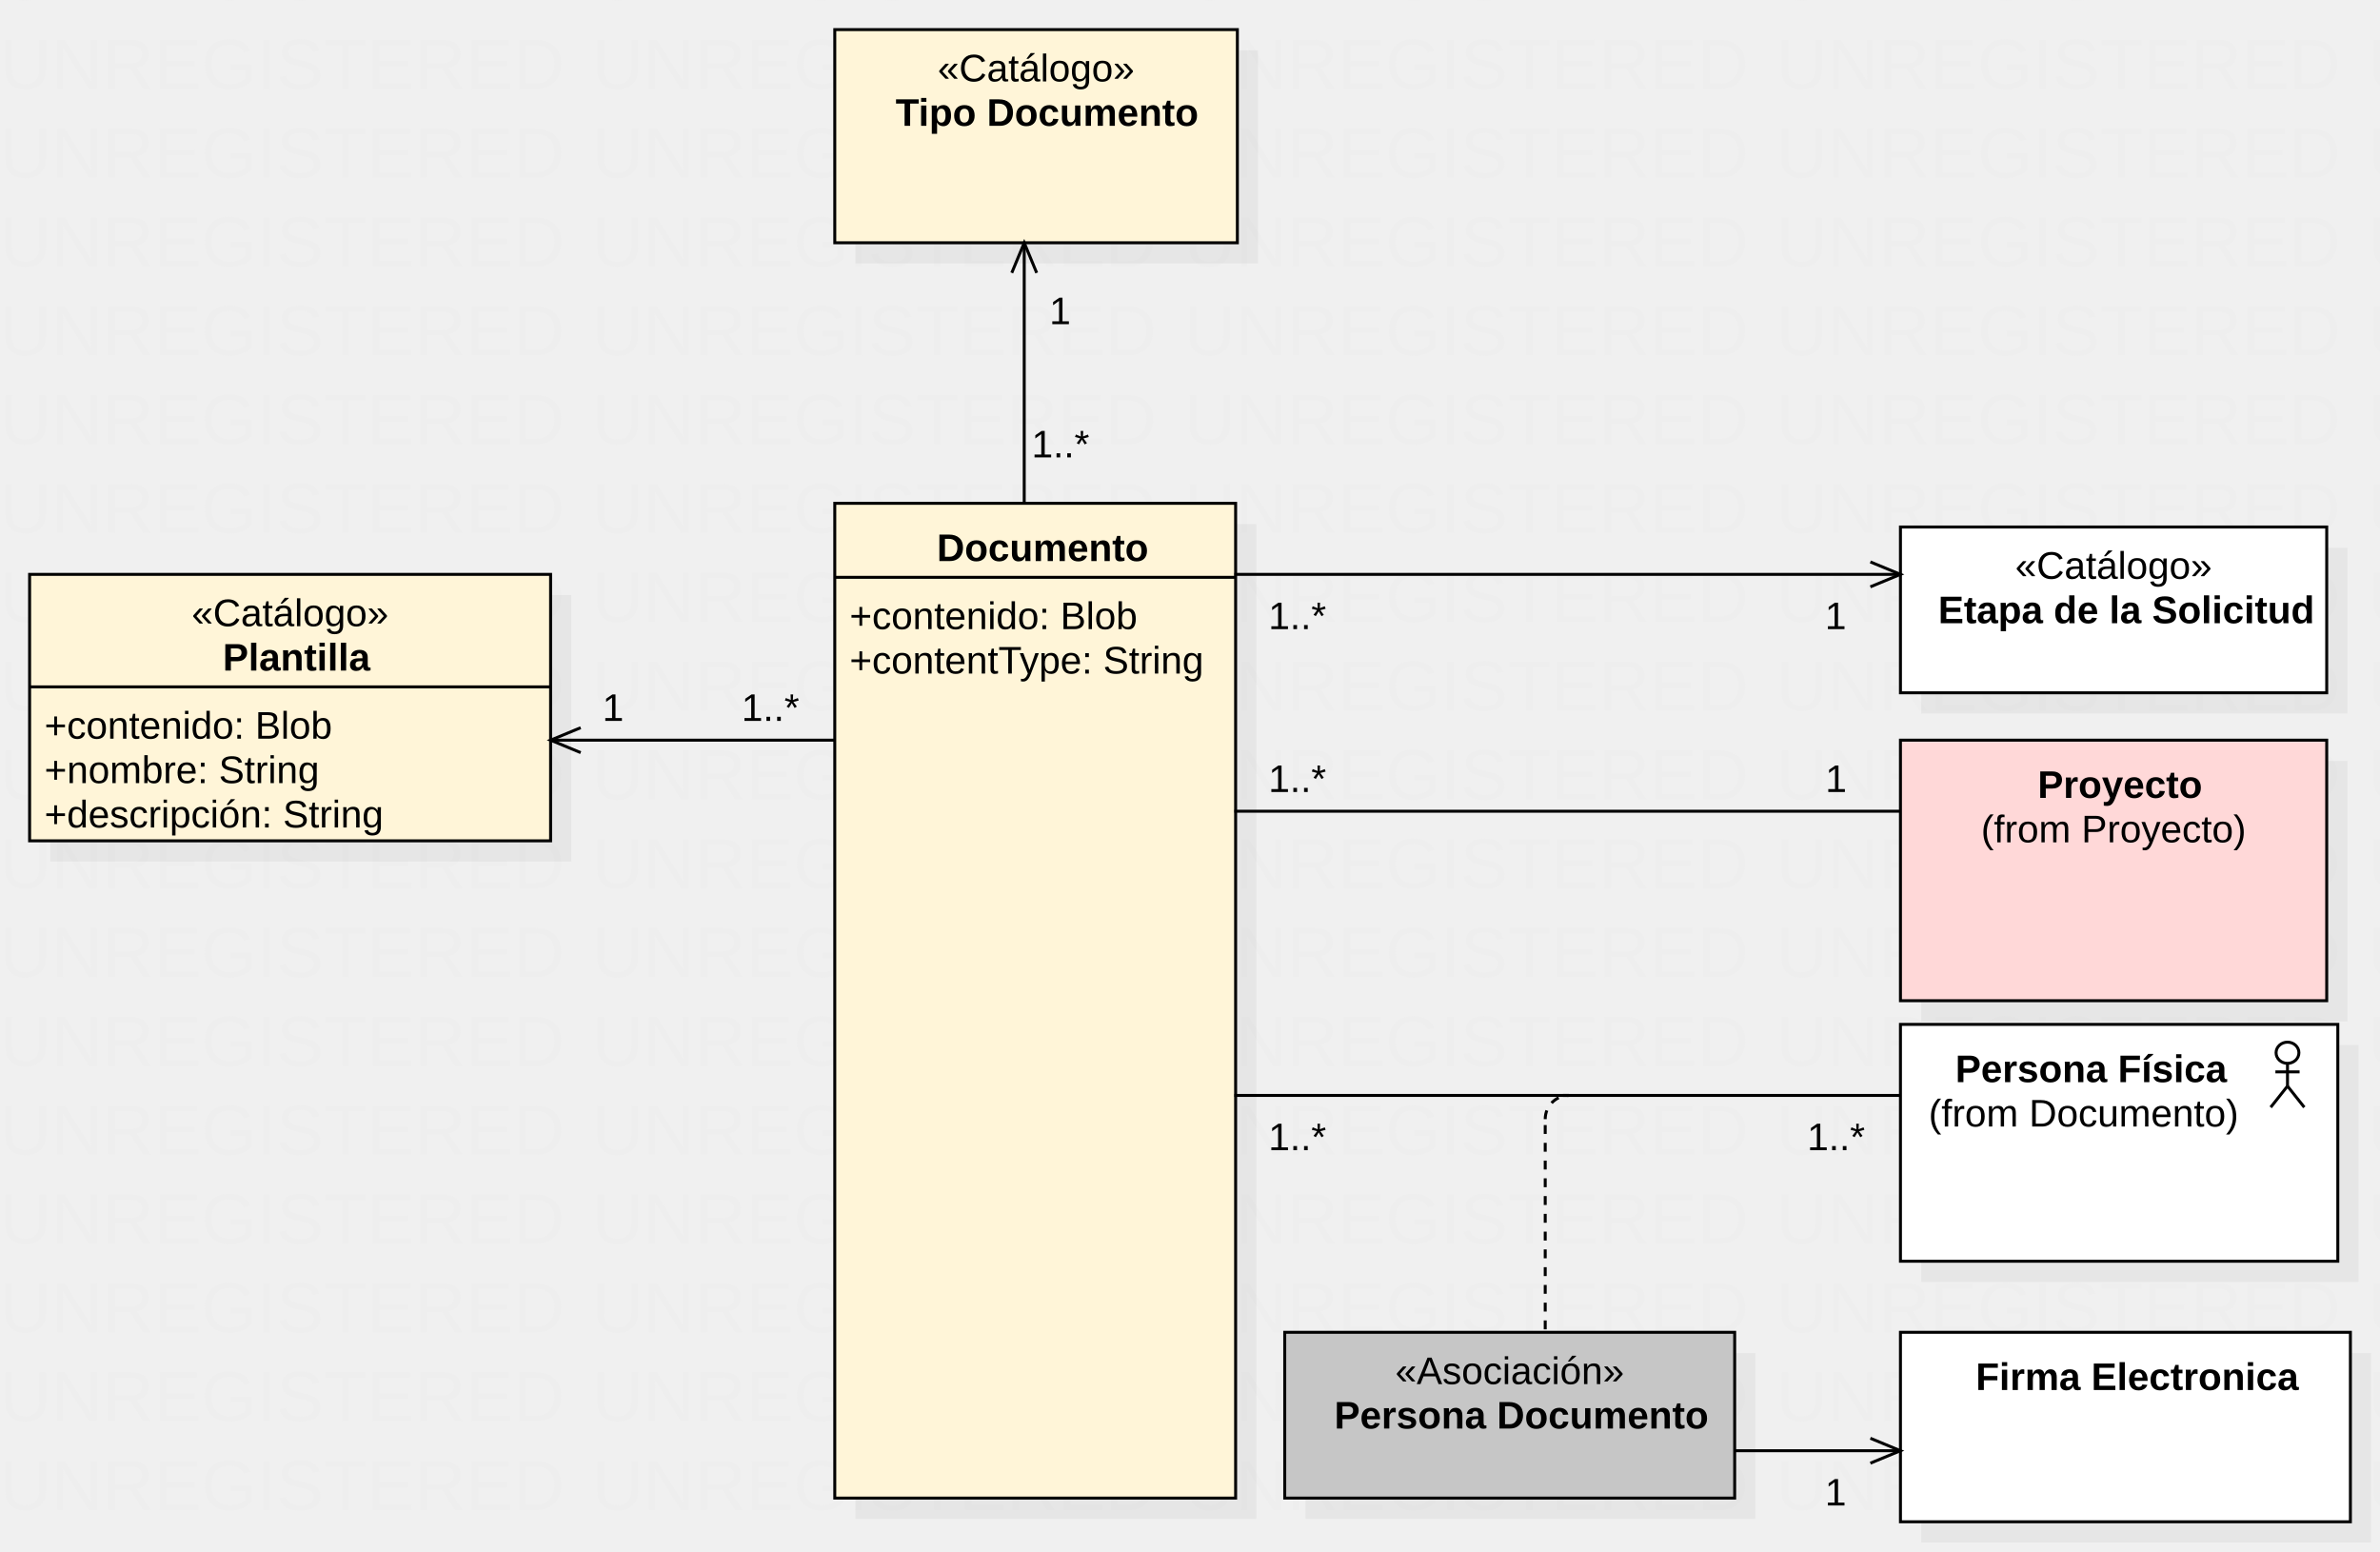
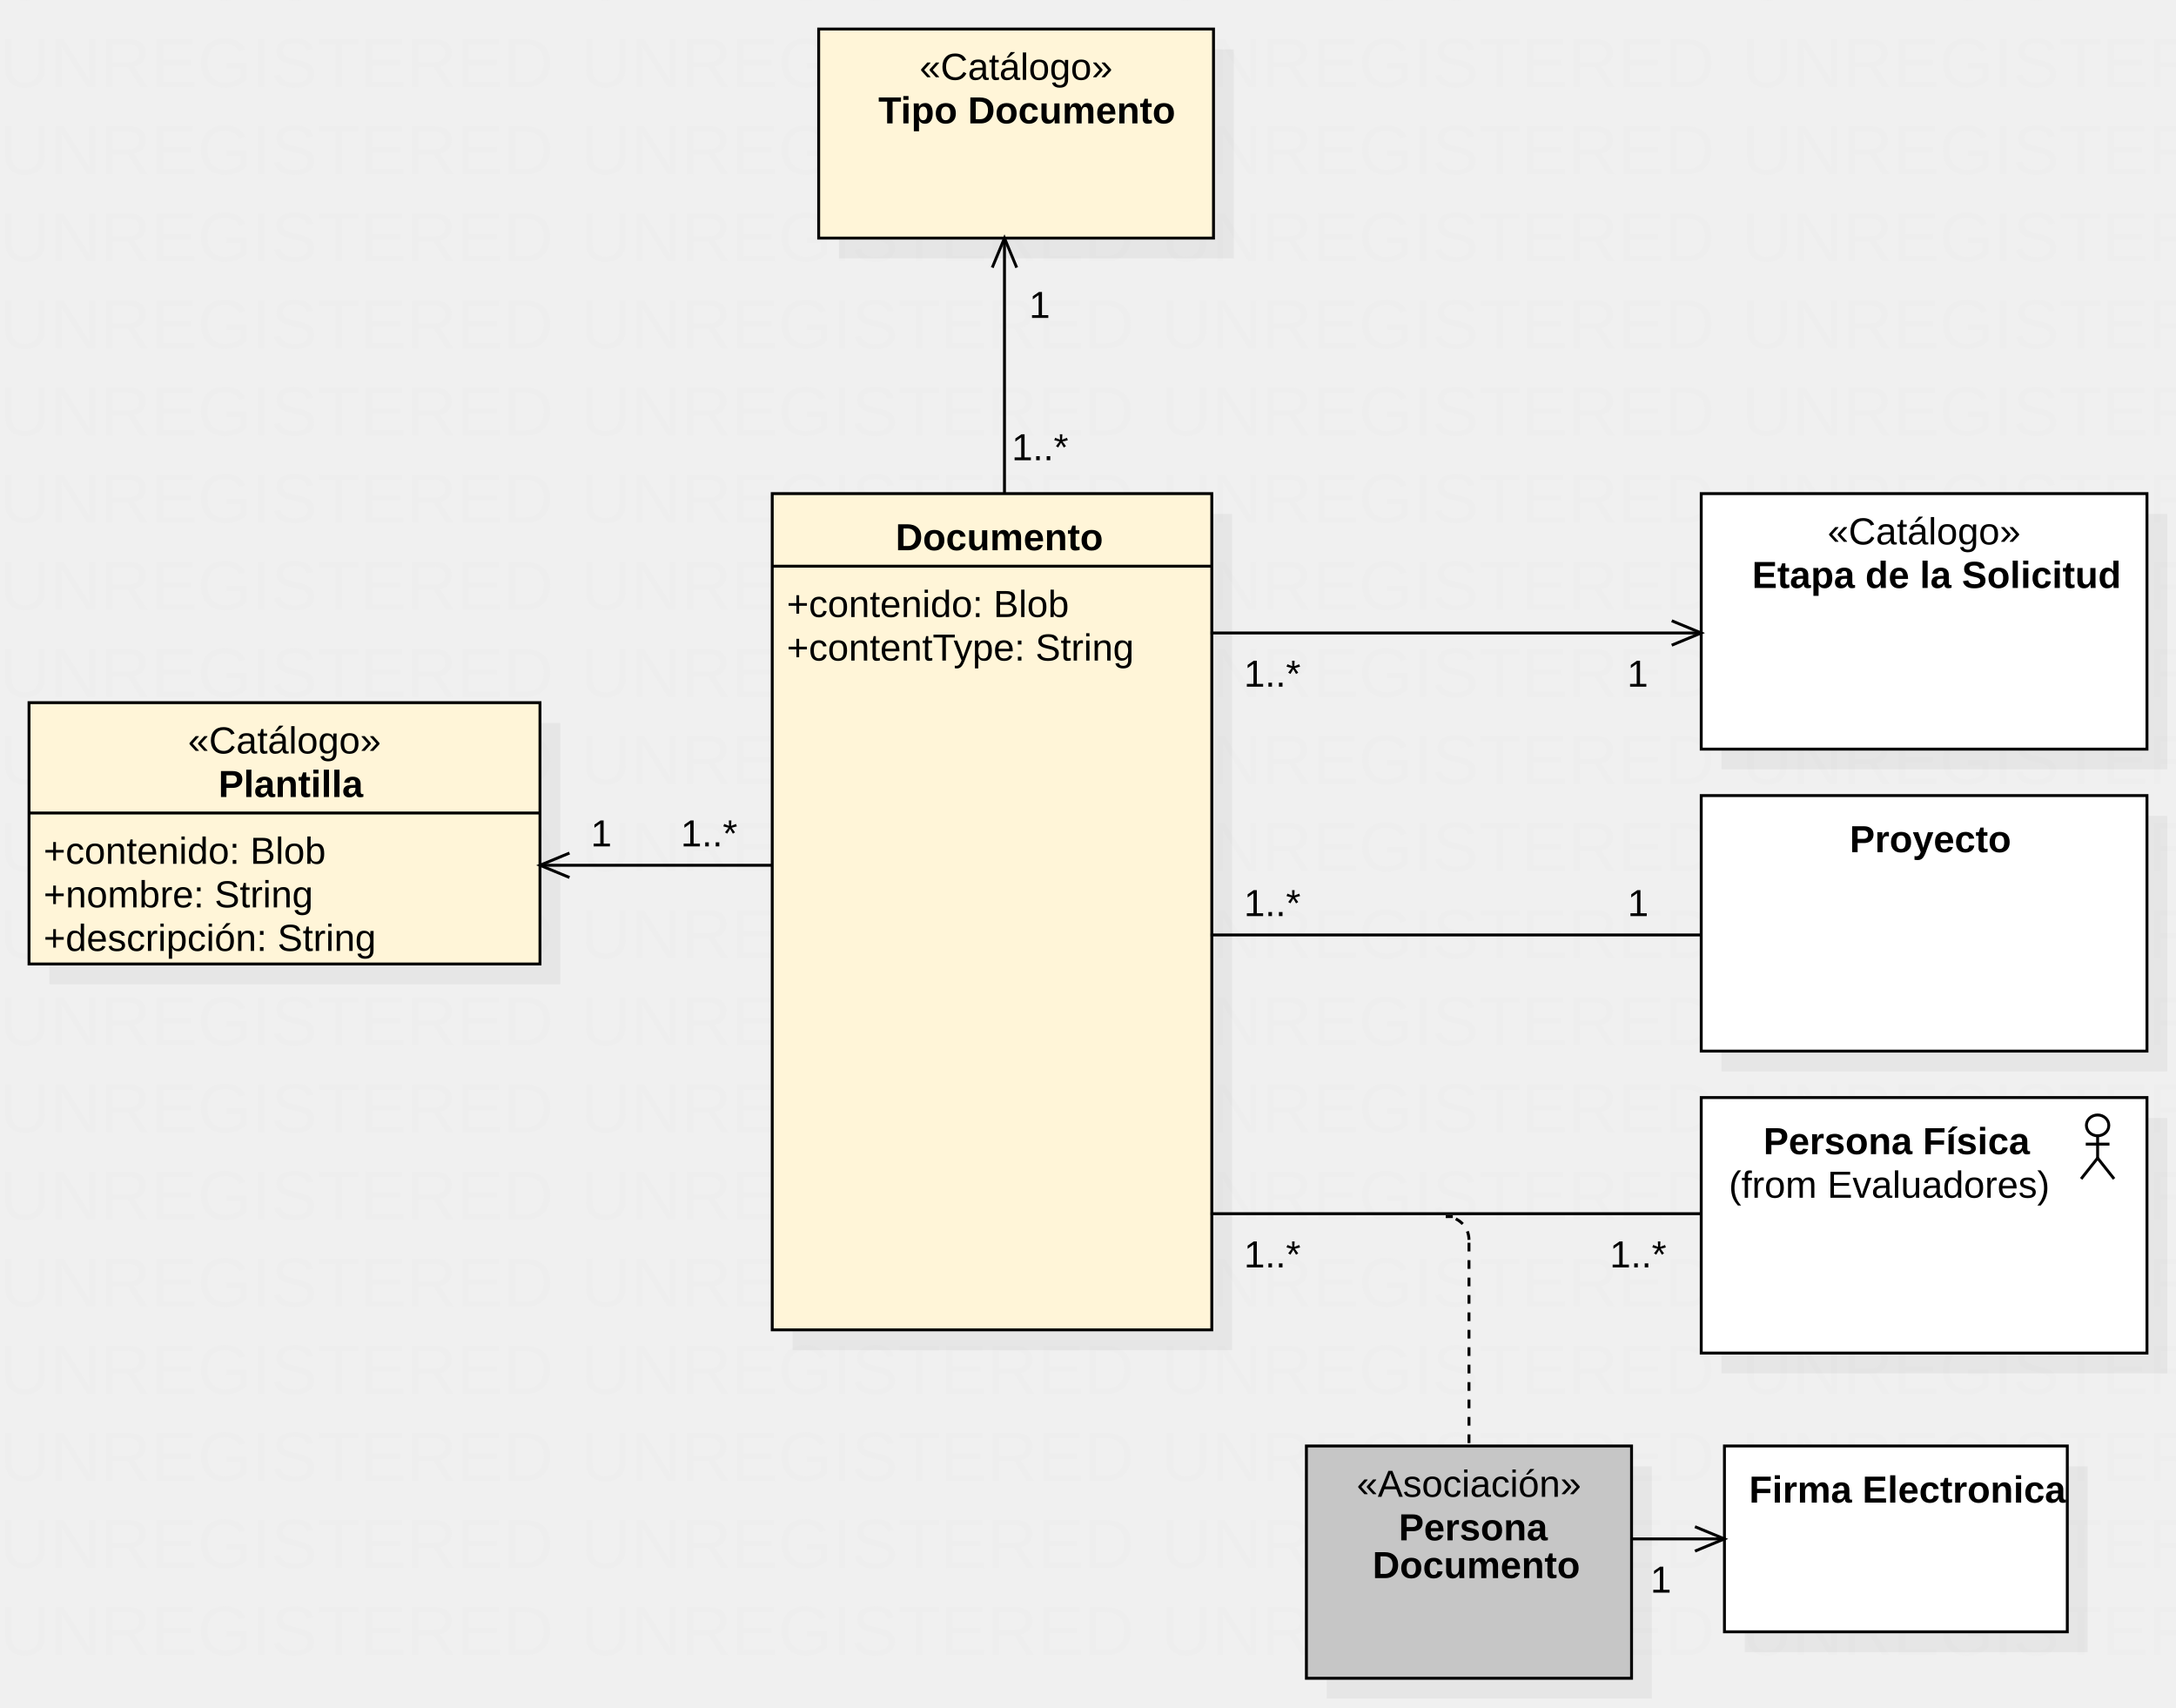
- <svg xmlns="http://www.w3.org/2000/svg" version="1.1" width="804" height="524">
+ <svg xmlns="http://www.w3.org/2000/svg" version="1.1" width="749.538" height="588">
  <defs />
  <g>
    <text fill="#eeeeee" stroke="none" font-family="Arial" font-size="24px" font-style="normal" font-weight="normal" text-decoration="none" x="0" y="0">UNREGISTERED</text>
    <text fill="#eeeeee" stroke="none" font-family="Arial" font-size="24px" font-style="normal" font-weight="normal" text-decoration="none" x="0" y="30">UNREGISTERED</text>
    <text fill="#eeeeee" stroke="none" font-family="Arial" font-size="24px" font-style="normal" font-weight="normal" text-decoration="none" x="0" y="60">UNREGISTERED</text>
    <text fill="#eeeeee" stroke="none" font-family="Arial" font-size="24px" font-style="normal" font-weight="normal" text-decoration="none" x="0" y="90">UNREGISTERED</text>
    <text fill="#eeeeee" stroke="none" font-family="Arial" font-size="24px" font-style="normal" font-weight="normal" text-decoration="none" x="0" y="120">UNREGISTERED</text>
    <text fill="#eeeeee" stroke="none" font-family="Arial" font-size="24px" font-style="normal" font-weight="normal" text-decoration="none" x="0" y="150">UNREGISTERED</text>
    <text fill="#eeeeee" stroke="none" font-family="Arial" font-size="24px" font-style="normal" font-weight="normal" text-decoration="none" x="0" y="180">UNREGISTERED</text>
    <text fill="#eeeeee" stroke="none" font-family="Arial" font-size="24px" font-style="normal" font-weight="normal" text-decoration="none" x="0" y="210">UNREGISTERED</text>
    <text fill="#eeeeee" stroke="none" font-family="Arial" font-size="24px" font-style="normal" font-weight="normal" text-decoration="none" x="0" y="240">UNREGISTERED</text>
    <text fill="#eeeeee" stroke="none" font-family="Arial" font-size="24px" font-style="normal" font-weight="normal" text-decoration="none" x="0" y="270">UNREGISTERED</text>
    <text fill="#eeeeee" stroke="none" font-family="Arial" font-size="24px" font-style="normal" font-weight="normal" text-decoration="none" x="0" y="300">UNREGISTERED</text>
    <text fill="#eeeeee" stroke="none" font-family="Arial" font-size="24px" font-style="normal" font-weight="normal" text-decoration="none" x="0" y="330">UNREGISTERED</text>
    <text fill="#eeeeee" stroke="none" font-family="Arial" font-size="24px" font-style="normal" font-weight="normal" text-decoration="none" x="0" y="360">UNREGISTERED</text>
    <text fill="#eeeeee" stroke="none" font-family="Arial" font-size="24px" font-style="normal" font-weight="normal" text-decoration="none" x="0" y="390">UNREGISTERED</text>
    <text fill="#eeeeee" stroke="none" font-family="Arial" font-size="24px" font-style="normal" font-weight="normal" text-decoration="none" x="0" y="420">UNREGISTERED</text>
    <text fill="#eeeeee" stroke="none" font-family="Arial" font-size="24px" font-style="normal" font-weight="normal" text-decoration="none" x="0" y="450">UNREGISTERED</text>
    <text fill="#eeeeee" stroke="none" font-family="Arial" font-size="24px" font-style="normal" font-weight="normal" text-decoration="none" x="0" y="480">UNREGISTERED</text>
    <text fill="#eeeeee" stroke="none" font-family="Arial" font-size="24px" font-style="normal" font-weight="normal" text-decoration="none" x="0" y="510">UNREGISTERED</text>
+     <text fill="#eeeeee" stroke="none" font-family="Arial" font-size="24px" font-style="normal" font-weight="normal" text-decoration="none" x="0" y="540">UNREGISTERED</text>
+     <text fill="#eeeeee" stroke="none" font-family="Arial" font-size="24px" font-style="normal" font-weight="normal" text-decoration="none" x="0" y="570">UNREGISTERED</text>
    <text fill="#eeeeee" stroke="none" font-family="Arial" font-size="24px" font-style="normal" font-weight="normal" text-decoration="none" x="200" y="0">UNREGISTERED</text>
    <text fill="#eeeeee" stroke="none" font-family="Arial" font-size="24px" font-style="normal" font-weight="normal" text-decoration="none" x="200" y="30">UNREGISTERED</text>
    <text fill="#eeeeee" stroke="none" font-family="Arial" font-size="24px" font-style="normal" font-weight="normal" text-decoration="none" x="200" y="60">UNREGISTERED</text>
    <text fill="#eeeeee" stroke="none" font-family="Arial" font-size="24px" font-style="normal" font-weight="normal" text-decoration="none" x="200" y="90">UNREGISTERED</text>
    <text fill="#eeeeee" stroke="none" font-family="Arial" font-size="24px" font-style="normal" font-weight="normal" text-decoration="none" x="200" y="120">UNREGISTERED</text>
    <text fill="#eeeeee" stroke="none" font-family="Arial" font-size="24px" font-style="normal" font-weight="normal" text-decoration="none" x="200" y="150">UNREGISTERED</text>
    <text fill="#eeeeee" stroke="none" font-family="Arial" font-size="24px" font-style="normal" font-weight="normal" text-decoration="none" x="200" y="180">UNREGISTERED</text>
    <text fill="#eeeeee" stroke="none" font-family="Arial" font-size="24px" font-style="normal" font-weight="normal" text-decoration="none" x="200" y="210">UNREGISTERED</text>
    <text fill="#eeeeee" stroke="none" font-family="Arial" font-size="24px" font-style="normal" font-weight="normal" text-decoration="none" x="200" y="240">UNREGISTERED</text>
    <text fill="#eeeeee" stroke="none" font-family="Arial" font-size="24px" font-style="normal" font-weight="normal" text-decoration="none" x="200" y="270">UNREGISTERED</text>
    <text fill="#eeeeee" stroke="none" font-family="Arial" font-size="24px" font-style="normal" font-weight="normal" text-decoration="none" x="200" y="300">UNREGISTERED</text>
    <text fill="#eeeeee" stroke="none" font-family="Arial" font-size="24px" font-style="normal" font-weight="normal" text-decoration="none" x="200" y="330">UNREGISTERED</text>
    <text fill="#eeeeee" stroke="none" font-family="Arial" font-size="24px" font-style="normal" font-weight="normal" text-decoration="none" x="200" y="360">UNREGISTERED</text>
    <text fill="#eeeeee" stroke="none" font-family="Arial" font-size="24px" font-style="normal" font-weight="normal" text-decoration="none" x="200" y="390">UNREGISTERED</text>
    <text fill="#eeeeee" stroke="none" font-family="Arial" font-size="24px" font-style="normal" font-weight="normal" text-decoration="none" x="200" y="420">UNREGISTERED</text>
    <text fill="#eeeeee" stroke="none" font-family="Arial" font-size="24px" font-style="normal" font-weight="normal" text-decoration="none" x="200" y="450">UNREGISTERED</text>
    <text fill="#eeeeee" stroke="none" font-family="Arial" font-size="24px" font-style="normal" font-weight="normal" text-decoration="none" x="200" y="480">UNREGISTERED</text>
    <text fill="#eeeeee" stroke="none" font-family="Arial" font-size="24px" font-style="normal" font-weight="normal" text-decoration="none" x="200" y="510">UNREGISTERED</text>
+     <text fill="#eeeeee" stroke="none" font-family="Arial" font-size="24px" font-style="normal" font-weight="normal" text-decoration="none" x="200" y="540">UNREGISTERED</text>
+     <text fill="#eeeeee" stroke="none" font-family="Arial" font-size="24px" font-style="normal" font-weight="normal" text-decoration="none" x="200" y="570">UNREGISTERED</text>
    <text fill="#eeeeee" stroke="none" font-family="Arial" font-size="24px" font-style="normal" font-weight="normal" text-decoration="none" x="400" y="0">UNREGISTERED</text>
    <text fill="#eeeeee" stroke="none" font-family="Arial" font-size="24px" font-style="normal" font-weight="normal" text-decoration="none" x="400" y="30">UNREGISTERED</text>
    <text fill="#eeeeee" stroke="none" font-family="Arial" font-size="24px" font-style="normal" font-weight="normal" text-decoration="none" x="400" y="60">UNREGISTERED</text>
    <text fill="#eeeeee" stroke="none" font-family="Arial" font-size="24px" font-style="normal" font-weight="normal" text-decoration="none" x="400" y="90">UNREGISTERED</text>
    <text fill="#eeeeee" stroke="none" font-family="Arial" font-size="24px" font-style="normal" font-weight="normal" text-decoration="none" x="400" y="120">UNREGISTERED</text>
    <text fill="#eeeeee" stroke="none" font-family="Arial" font-size="24px" font-style="normal" font-weight="normal" text-decoration="none" x="400" y="150">UNREGISTERED</text>
    <text fill="#eeeeee" stroke="none" font-family="Arial" font-size="24px" font-style="normal" font-weight="normal" text-decoration="none" x="400" y="180">UNREGISTERED</text>
    <text fill="#eeeeee" stroke="none" font-family="Arial" font-size="24px" font-style="normal" font-weight="normal" text-decoration="none" x="400" y="210">UNREGISTERED</text>
    <text fill="#eeeeee" stroke="none" font-family="Arial" font-size="24px" font-style="normal" font-weight="normal" text-decoration="none" x="400" y="240">UNREGISTERED</text>
    <text fill="#eeeeee" stroke="none" font-family="Arial" font-size="24px" font-style="normal" font-weight="normal" text-decoration="none" x="400" y="270">UNREGISTERED</text>
    <text fill="#eeeeee" stroke="none" font-family="Arial" font-size="24px" font-style="normal" font-weight="normal" text-decoration="none" x="400" y="300">UNREGISTERED</text>
    <text fill="#eeeeee" stroke="none" font-family="Arial" font-size="24px" font-style="normal" font-weight="normal" text-decoration="none" x="400" y="330">UNREGISTERED</text>
    <text fill="#eeeeee" stroke="none" font-family="Arial" font-size="24px" font-style="normal" font-weight="normal" text-decoration="none" x="400" y="360">UNREGISTERED</text>
    <text fill="#eeeeee" stroke="none" font-family="Arial" font-size="24px" font-style="normal" font-weight="normal" text-decoration="none" x="400" y="390">UNREGISTERED</text>
    <text fill="#eeeeee" stroke="none" font-family="Arial" font-size="24px" font-style="normal" font-weight="normal" text-decoration="none" x="400" y="420">UNREGISTERED</text>
    <text fill="#eeeeee" stroke="none" font-family="Arial" font-size="24px" font-style="normal" font-weight="normal" text-decoration="none" x="400" y="450">UNREGISTERED</text>
    <text fill="#eeeeee" stroke="none" font-family="Arial" font-size="24px" font-style="normal" font-weight="normal" text-decoration="none" x="400" y="480">UNREGISTERED</text>
    <text fill="#eeeeee" stroke="none" font-family="Arial" font-size="24px" font-style="normal" font-weight="normal" text-decoration="none" x="400" y="510">UNREGISTERED</text>
+     <text fill="#eeeeee" stroke="none" font-family="Arial" font-size="24px" font-style="normal" font-weight="normal" text-decoration="none" x="400" y="540">UNREGISTERED</text>
+     <text fill="#eeeeee" stroke="none" font-family="Arial" font-size="24px" font-style="normal" font-weight="normal" text-decoration="none" x="400" y="570">UNREGISTERED</text>
    <text fill="#eeeeee" stroke="none" font-family="Arial" font-size="24px" font-style="normal" font-weight="normal" text-decoration="none" x="600" y="0">UNREGISTERED</text>
    <text fill="#eeeeee" stroke="none" font-family="Arial" font-size="24px" font-style="normal" font-weight="normal" text-decoration="none" x="600" y="30">UNREGISTERED</text>
    <text fill="#eeeeee" stroke="none" font-family="Arial" font-size="24px" font-style="normal" font-weight="normal" text-decoration="none" x="600" y="60">UNREGISTERED</text>
    <text fill="#eeeeee" stroke="none" font-family="Arial" font-size="24px" font-style="normal" font-weight="normal" text-decoration="none" x="600" y="90">UNREGISTERED</text>
    <text fill="#eeeeee" stroke="none" font-family="Arial" font-size="24px" font-style="normal" font-weight="normal" text-decoration="none" x="600" y="120">UNREGISTERED</text>
    <text fill="#eeeeee" stroke="none" font-family="Arial" font-size="24px" font-style="normal" font-weight="normal" text-decoration="none" x="600" y="150">UNREGISTERED</text>
    <text fill="#eeeeee" stroke="none" font-family="Arial" font-size="24px" font-style="normal" font-weight="normal" text-decoration="none" x="600" y="180">UNREGISTERED</text>
    <text fill="#eeeeee" stroke="none" font-family="Arial" font-size="24px" font-style="normal" font-weight="normal" text-decoration="none" x="600" y="210">UNREGISTERED</text>
    <text fill="#eeeeee" stroke="none" font-family="Arial" font-size="24px" font-style="normal" font-weight="normal" text-decoration="none" x="600" y="240">UNREGISTERED</text>
    <text fill="#eeeeee" stroke="none" font-family="Arial" font-size="24px" font-style="normal" font-weight="normal" text-decoration="none" x="600" y="270">UNREGISTERED</text>
    <text fill="#eeeeee" stroke="none" font-family="Arial" font-size="24px" font-style="normal" font-weight="normal" text-decoration="none" x="600" y="300">UNREGISTERED</text>
    <text fill="#eeeeee" stroke="none" font-family="Arial" font-size="24px" font-style="normal" font-weight="normal" text-decoration="none" x="600" y="330">UNREGISTERED</text>
    <text fill="#eeeeee" stroke="none" font-family="Arial" font-size="24px" font-style="normal" font-weight="normal" text-decoration="none" x="600" y="360">UNREGISTERED</text>
    <text fill="#eeeeee" stroke="none" font-family="Arial" font-size="24px" font-style="normal" font-weight="normal" text-decoration="none" x="600" y="390">UNREGISTERED</text>
    <text fill="#eeeeee" stroke="none" font-family="Arial" font-size="24px" font-style="normal" font-weight="normal" text-decoration="none" x="600" y="420">UNREGISTERED</text>
    <text fill="#eeeeee" stroke="none" font-family="Arial" font-size="24px" font-style="normal" font-weight="normal" text-decoration="none" x="600" y="450">UNREGISTERED</text>
    <text fill="#eeeeee" stroke="none" font-family="Arial" font-size="24px" font-style="normal" font-weight="normal" text-decoration="none" x="600" y="480">UNREGISTERED</text>
    <text fill="#eeeeee" stroke="none" font-family="Arial" font-size="24px" font-style="normal" font-weight="normal" text-decoration="none" x="600" y="510">UNREGISTERED</text>
-     <text fill="#eeeeee" stroke="none" font-family="Arial" font-size="24px" font-style="normal" font-weight="normal" text-decoration="none" x="800" y="0">UNREGISTERED</text>
-     <text fill="#eeeeee" stroke="none" font-family="Arial" font-size="24px" font-style="normal" font-weight="normal" text-decoration="none" x="800" y="30">UNREGISTERED</text>
-     <text fill="#eeeeee" stroke="none" font-family="Arial" font-size="24px" font-style="normal" font-weight="normal" text-decoration="none" x="800" y="60">UNREGISTERED</text>
-     <text fill="#eeeeee" stroke="none" font-family="Arial" font-size="24px" font-style="normal" font-weight="normal" text-decoration="none" x="800" y="90">UNREGISTERED</text>
-     <text fill="#eeeeee" stroke="none" font-family="Arial" font-size="24px" font-style="normal" font-weight="normal" text-decoration="none" x="800" y="120">UNREGISTERED</text>
-     <text fill="#eeeeee" stroke="none" font-family="Arial" font-size="24px" font-style="normal" font-weight="normal" text-decoration="none" x="800" y="150">UNREGISTERED</text>
-     <text fill="#eeeeee" stroke="none" font-family="Arial" font-size="24px" font-style="normal" font-weight="normal" text-decoration="none" x="800" y="180">UNREGISTERED</text>
-     <text fill="#eeeeee" stroke="none" font-family="Arial" font-size="24px" font-style="normal" font-weight="normal" text-decoration="none" x="800" y="210">UNREGISTERED</text>
-     <text fill="#eeeeee" stroke="none" font-family="Arial" font-size="24px" font-style="normal" font-weight="normal" text-decoration="none" x="800" y="240">UNREGISTERED</text>
-     <text fill="#eeeeee" stroke="none" font-family="Arial" font-size="24px" font-style="normal" font-weight="normal" text-decoration="none" x="800" y="270">UNREGISTERED</text>
-     <text fill="#eeeeee" stroke="none" font-family="Arial" font-size="24px" font-style="normal" font-weight="normal" text-decoration="none" x="800" y="300">UNREGISTERED</text>
-     <text fill="#eeeeee" stroke="none" font-family="Arial" font-size="24px" font-style="normal" font-weight="normal" text-decoration="none" x="800" y="330">UNREGISTERED</text>
-     <text fill="#eeeeee" stroke="none" font-family="Arial" font-size="24px" font-style="normal" font-weight="normal" text-decoration="none" x="800" y="360">UNREGISTERED</text>
-     <text fill="#eeeeee" stroke="none" font-family="Arial" font-size="24px" font-style="normal" font-weight="normal" text-decoration="none" x="800" y="390">UNREGISTERED</text>
-     <text fill="#eeeeee" stroke="none" font-family="Arial" font-size="24px" font-style="normal" font-weight="normal" text-decoration="none" x="800" y="420">UNREGISTERED</text>
-     <text fill="#eeeeee" stroke="none" font-family="Arial" font-size="24px" font-style="normal" font-weight="normal" text-decoration="none" x="800" y="450">UNREGISTERED</text>
-     <text fill="#eeeeee" stroke="none" font-family="Arial" font-size="24px" font-style="normal" font-weight="normal" text-decoration="none" x="800" y="480">UNREGISTERED</text>
-     <text fill="#eeeeee" stroke="none" font-family="Arial" font-size="24px" font-style="normal" font-weight="normal" text-decoration="none" x="800" y="510">UNREGISTERED</text>
-     <g transform="translate(-22,-30) scale(1,1)">
-       <rect fill="#C0C0C0" stroke="none" x="39" y="231" width="176" height="90" opacity="0.2" />
-     </g>
-     <g transform="translate(-22,-30) scale(1,1)">
-       <rect fill="#fff5d8" stroke="none" x="32" y="224" width="176" height="90" />
-     </g>
-     <g transform="translate(-22,-30) scale(1,1)">
-       <path fill="none" stroke="#000000" d="M 32 224 L 208 224 L 208 314 L 32 314 L 32 224 Z Z" stroke-miterlimit="10" />
-     </g>
-     <g transform="translate(-22,-30) scale(1,1)">
-       <path fill="none" stroke="#000000" d="M 32 262 L 208 262" stroke-miterlimit="10" />
-     </g>
-     <g transform="translate(-22,-30) scale(1,1)">
-       <g>
-         <path fill="none" stroke="none" />
-         <text fill="#000000" stroke="none" font-family="Arial" font-size="13px" font-style="normal" font-weight="normal" text-decoration="none" x="86.751" y="241.5">«Catálogo»</text>
-       </g>
-     </g>
-     <g transform="translate(-22,-30) scale(1,1)">
-       <g>
-         <path fill="none" stroke="none" />
-         <text fill="#000000" stroke="none" font-family="Arial" font-size="13px" font-style="normal" font-weight="bold" text-decoration="none" x="97.237" y="256.5">Plantilla</text>
-       </g>
-     </g>
-     <g transform="translate(-22,-30) scale(1,1)">
-       <g>
-         <path fill="none" stroke="none" />
-         <text fill="#000000" stroke="none" font-family="Arial" font-size="13px" font-style="normal" font-weight="normal" text-decoration="none" x="37" y="279.5">+contenido: Blob</text>
-       </g>
-     </g>
-     <g transform="translate(-22,-30) scale(1,1)">
-       <g>
-         <path fill="none" stroke="none" />
-         <text fill="#000000" stroke="none" font-family="Arial" font-size="13px" font-style="normal" font-weight="normal" text-decoration="none" x="37" y="294.5">+nombre: String</text>
-       </g>
-     </g>
-     <g transform="translate(-22,-30) scale(1,1)">
-       <g>
-         <path fill="none" stroke="none" />
-         <text fill="#000000" stroke="none" font-family="Arial" font-size="13px" font-style="normal" font-weight="normal" text-decoration="none" x="37" y="309.5">+descripción: String</text>
+     <text fill="#eeeeee" stroke="none" font-family="Arial" font-size="24px" font-style="normal" font-weight="normal" text-decoration="none" x="600" y="540">UNREGISTERED</text>
+     <text fill="#eeeeee" stroke="none" font-family="Arial" font-size="24px" font-style="normal" font-weight="normal" text-decoration="none" x="600" y="570">UNREGISTERED</text>
+     <g transform="translate(-22,-30) scale(1,1)">
+       <rect fill="#C0C0C0" stroke="none" x="39" y="279" width="176" height="90" opacity="0.2" />
+     </g>
+     <g transform="translate(-22,-30) scale(1,1)">
+       <rect fill="#fff5d8" stroke="none" x="32" y="272" width="176" height="90" />
+     </g>
+     <g transform="translate(-22,-30) scale(1,1)">
+       <path fill="none" stroke="#000000" d="M 32 272 L 208 272 L 208 362 L 32 362 L 32 272 Z Z" stroke-miterlimit="10" />
+     </g>
+     <g transform="translate(-22,-30) scale(1,1)">
+       <path fill="none" stroke="#000000" d="M 32 310 L 208 310" stroke-miterlimit="10" />
+     </g>
+     <g transform="translate(-22,-30) scale(1,1)">
+       <g>
+         <path fill="none" stroke="none" />
+         <text fill="#000000" stroke="none" font-family="Arial" font-size="13px" font-style="normal" font-weight="normal" text-decoration="none" x="86.751" y="289.5">«Catálogo»</text>
+       </g>
+     </g>
+     <g transform="translate(-22,-30) scale(1,1)">
+       <g>
+         <path fill="none" stroke="none" />
+         <text fill="#000000" stroke="none" font-family="Arial" font-size="13px" font-style="normal" font-weight="bold" text-decoration="none" x="97.237" y="304.5">Plantilla</text>
+       </g>
+     </g>
+     <g transform="translate(-22,-30) scale(1,1)">
+       <g>
+         <path fill="none" stroke="none" />
+         <text fill="#000000" stroke="none" font-family="Arial" font-size="13px" font-style="normal" font-weight="normal" text-decoration="none" x="37" y="327.5">+contenido: Blob</text>
+       </g>
+     </g>
+     <g transform="translate(-22,-30) scale(1,1)">
+       <g>
+         <path fill="none" stroke="none" />
+         <text fill="#000000" stroke="none" font-family="Arial" font-size="13px" font-style="normal" font-weight="normal" text-decoration="none" x="37" y="342.5">+nombre: String</text>
+       </g>
+     </g>
+     <g transform="translate(-22,-30) scale(1,1)">
+       <g>
+         <path fill="none" stroke="none" />
+         <text fill="#000000" stroke="none" font-family="Arial" font-size="13px" font-style="normal" font-weight="normal" text-decoration="none" x="37" y="357.5">+descripción: String</text>
      </g>
    </g>
    <g transform="translate(-22,-30) scale(1,1)">
      <rect fill="#C0C0C0" stroke="none" x="311" y="47" width="136" height="72" opacity="0.2" />
    </g>
    <g transform="translate(-22,-30) scale(1,1)">
      <rect fill="#fff5d8" stroke="none" x="304" y="40" width="136" height="72" />
    </g>
    <g transform="translate(-22,-30) scale(1,1)">
      <path fill="none" stroke="#000000" d="M 304 40 L 440 40 L 440 112 L 304 112 L 304 40 Z Z" stroke-miterlimit="10" />
    </g>
    <g transform="translate(-22,-30) scale(1,1)">
      <g>
        <path fill="none" stroke="none" />
        <text fill="#000000" stroke="none" font-family="Arial" font-size="13px" font-style="normal" font-weight="normal" text-decoration="none" x="338.751" y="57.5">«Catálogo»</text>
      </g>
    </g>
    <g transform="translate(-22,-30) scale(1,1)">
      <g>
        <path fill="none" stroke="none" />
        <text fill="#000000" stroke="none" font-family="Arial" font-size="13px" font-style="normal" font-weight="bold" text-decoration="none" x="324.551" y="72.5">Tipo Documento</text>
      </g>
    </g>
    <g transform="translate(-22,-30) scale(1,1)">
-       <rect fill="#C0C0C0" stroke="none" x="671" y="383" width="147.749" height="80" opacity="0.2" />
-     </g>
-     <g transform="translate(-22,-30) scale(1,1)">
-       <rect fill="#ffffff" stroke="none" x="664" y="376" width="147.749" height="80" />
-     </g>
-     <g transform="translate(-22,-30) scale(1,1)">
-       <path fill="none" stroke="#000000" d="M 664 376 L 811.749 376 L 811.749 456 L 664 456 L 664 376 Z Z" stroke-miterlimit="10" />
-     </g>
-     <g transform="translate(-22,-30) scale(1,1)">
-       <path fill="#ffffff" stroke="none" d="M 790.892 385.58 C 790.892 383.603 792.619 382 794.749 382 C 796.879 382 798.606 383.603 798.606 385.58 C 798.606 387.557 796.879 389.16 794.749 389.16 C 792.619 389.16 790.892 387.557 790.892 385.58 Z" />
-     </g>
-     <g transform="translate(-22,-30) scale(1,1)">
-       <path fill="none" stroke="#000000" d="M 790.892 385.58 C 790.892 383.603 792.619 382 794.749 382 C 796.879 382 798.606 383.603 798.606 385.58 C 798.606 387.557 796.879 389.16 794.749 389.16 C 792.619 389.16 790.892 387.557 790.892 385.58 Z" stroke-miterlimit="10" />
-     </g>
-     <g transform="translate(-22,-30) scale(1,1)">
-       <path fill="none" stroke="#000000" d="M 794.749 389.16 L 794.749 396.84" stroke-miterlimit="10" />
-     </g>
-     <g transform="translate(-22,-30) scale(1,1)">
-       <path fill="none" stroke="#000000" d="M 790.665 392.04 L 798.833 392.04" stroke-miterlimit="10" />
-     </g>
-     <g transform="translate(-22,-30) scale(1,1)">
-       <path fill="none" stroke="#000000" d="M 794.749 396.84 L 789.076 404" stroke-miterlimit="10" />
-     </g>
-     <g transform="translate(-22,-30) scale(1,1)">
-       <path fill="none" stroke="#000000" d="M 794.749 396.84 L 800.422 404" stroke-miterlimit="10" />
-     </g>
-     <g transform="translate(-22,-30) scale(1,1)">
-       <g>
-         <path fill="none" stroke="none" />
-         <text fill="#000000" stroke="none" font-family="Arial" font-size="13px" font-style="normal" font-weight="bold" text-decoration="none" x="682.523" y="395.5">Persona Física</text>
-       </g>
-     </g>
-     <g transform="translate(-22,-30) scale(1,1)">
-       <g>
-         <path fill="none" stroke="none" />
-         <text fill="#000000" stroke="none" font-family="Arial" font-size="13px" font-style="normal" font-weight="normal" text-decoration="none" x="673.5" y="410.5">(from Documento)</text>
-       </g>
-     </g>
-     <g transform="translate(-22,-30) scale(1,1)">
-       <rect fill="#C0C0C0" stroke="none" x="671" y="487" width="152" height="64" opacity="0.2" />
-     </g>
-     <g transform="translate(-22,-30) scale(1,1)">
-       <rect fill="#ffffff" stroke="none" x="664" y="480" width="152" height="64" />
-     </g>
-     <g transform="translate(-22,-30) scale(1,1)">
-       <path fill="none" stroke="#000000" d="M 664 480 L 816 480 L 816 544 L 664 544 L 664 480 Z Z" stroke-miterlimit="10" />
-     </g>
-     <g transform="translate(-22,-30) scale(1,1)">
-       <g>
-         <path fill="none" stroke="none" />
-         <text fill="#000000" stroke="none" font-family="Arial" font-size="13px" font-style="normal" font-weight="bold" text-decoration="none" x="689.431" y="499.5">Firma Electronica</text>
-       </g>
-     </g>
-     <g transform="translate(-22,-30) scale(1,1)">
-       <rect fill="#C0C0C0" stroke="none" x="311" y="207" width="135.414" height="336" opacity="0.2" />
-     </g>
-     <g transform="translate(-22,-30) scale(1,1)">
-       <rect fill="#fff5d8" stroke="none" x="304" y="200" width="135.414" height="336" />
-     </g>
-     <g transform="translate(-22,-30) scale(1,1)">
-       <path fill="none" stroke="#000000" d="M 304 200 L 439.414 200 L 439.414 536 L 304 536 L 304 200 Z Z" stroke-miterlimit="10" />
-     </g>
-     <g transform="translate(-22,-30) scale(1,1)">
-       <path fill="none" stroke="#000000" d="M 304 225 L 439.414 225" stroke-miterlimit="10" />
-     </g>
-     <g transform="translate(-22,-30) scale(1,1)">
-       <g>
-         <path fill="none" stroke="none" />
-         <text fill="#000000" stroke="none" font-family="Arial" font-size="13px" font-style="normal" font-weight="bold" text-decoration="none" x="338.467" y="219.5">Documento</text>
-       </g>
-     </g>
-     <g transform="translate(-22,-30) scale(1,1)">
-       <g>
-         <path fill="none" stroke="none" />
-         <text fill="#000000" stroke="none" font-family="Arial" font-size="13px" font-style="normal" font-weight="normal" text-decoration="none" x="309" y="242.5">+contenido: Blob</text>
-       </g>
-     </g>
-     <g transform="translate(-22,-30) scale(1,1)">
-       <g>
-         <path fill="none" stroke="none" />
-         <text fill="#000000" stroke="none" font-family="Arial" font-size="13px" font-style="normal" font-weight="normal" text-decoration="none" x="309" y="257.5">+contentType: String</text>
-       </g>
-     </g>
-     <g transform="translate(-22,-30) scale(1,1)">
-       <rect fill="#C0C0C0" stroke="none" x="671" y="287" width="144" height="88" opacity="0.2" />
-     </g>
-     <g transform="translate(-22,-30) scale(1,1)">
-       <rect fill="#ffd8d8" stroke="none" x="664" y="280" width="144" height="88" />
-     </g>
-     <g transform="translate(-22,-30) scale(1,1)">
-       <path fill="none" stroke="#000000" d="M 664 280 L 808 280 L 808 368 L 664 368 L 664 280 Z Z" stroke-miterlimit="10" />
-     </g>
-     <g transform="translate(-22,-30) scale(1,1)">
-       <g>
-         <path fill="none" stroke="none" />
-         <text fill="#000000" stroke="none" font-family="Arial" font-size="13px" font-style="normal" font-weight="bold" text-decoration="none" x="710.349" y="299.5">Proyecto</text>
-       </g>
-     </g>
-     <g transform="translate(-22,-30) scale(1,1)">
-       <g>
-         <path fill="none" stroke="none" />
-         <text fill="#000000" stroke="none" font-family="Arial" font-size="13px" font-style="normal" font-weight="normal" text-decoration="none" x="691.214" y="314.5">(from Proyecto)</text>
-       </g>
-     </g>
-     <g transform="translate(-22,-30) scale(1,1)">
-       <path fill="none" stroke="#000000" d="M 664 304 L 439 304" stroke-miterlimit="10" />
-     </g>
-     <g transform="translate(-22,-30) scale(1,1)">
-       <g>
-         <path fill="none" stroke="none" />
-         <text fill="#000000" stroke="none" font-family="Arial" font-size="13px" font-style="normal" font-weight="normal" text-decoration="none" x="638.641" y="297.5">1</text>
-       </g>
-     </g>
-     <g transform="translate(-22,-30) scale(1,1)">
-       <g>
-         <path fill="none" stroke="none" />
-         <text fill="#000000" stroke="none" font-family="Arial" font-size="13px" font-style="normal" font-weight="normal" text-decoration="none" x="450.5" y="297.5">1..*</text>
-       </g>
-     </g>
-     <g transform="translate(-22,-30) scale(1,1)">
-       <path fill="none" stroke="#000000" d="M 439 400 L 664 400" stroke-miterlimit="10" />
-     </g>
-     <g transform="translate(-22,-30) scale(1,1)">
-       <g>
-         <path fill="none" stroke="none" />
-         <text fill="#000000" stroke="none" font-family="Arial" font-size="13px" font-style="normal" font-weight="normal" text-decoration="none" x="450.5" y="418.5">1..*</text>
-       </g>
-     </g>
-     <g transform="translate(-22,-30) scale(1,1)">
-       <g>
-         <path fill="none" stroke="none" />
-         <text fill="#000000" stroke="none" font-family="Arial" font-size="13px" font-style="normal" font-weight="normal" text-decoration="none" x="632.5" y="418.5">1..*</text>
+       <rect fill="#C0C0C0" stroke="none" x="615" y="415" width="153.538" height="88" opacity="0.2" />
+     </g>
+     <g transform="translate(-22,-30) scale(1,1)">
+       <rect fill="#ffffff" stroke="none" x="608" y="408" width="153.538" height="88" />
+     </g>
+     <g transform="translate(-22,-30) scale(1,1)">
+       <path fill="none" stroke="#000000" d="M 608 408 L 761.538 408 L 761.538 496 L 608 496 L 608 408 Z Z" stroke-miterlimit="10" />
+     </g>
+     <g transform="translate(-22,-30) scale(1,1)">
+       <path fill="#ffffff" stroke="none" d="M 740.681 417.58 C 740.681 415.603 742.408 414 744.538 414 C 746.668 414 748.396 415.603 748.396 417.58 C 748.396 419.557 746.668 421.16 744.538 421.16 C 742.408 421.16 740.681 419.557 740.681 417.58 Z" />
+     </g>
+     <g transform="translate(-22,-30) scale(1,1)">
+       <path fill="none" stroke="#000000" d="M 740.681 417.58 C 740.681 415.603 742.408 414 744.538 414 C 746.668 414 748.396 415.603 748.396 417.58 C 748.396 419.557 746.668 421.16 744.538 421.16 C 742.408 421.16 740.681 419.557 740.681 417.58 Z" stroke-miterlimit="10" />
+     </g>
+     <g transform="translate(-22,-30) scale(1,1)">
+       <path fill="none" stroke="#000000" d="M 744.538 421.16 L 744.538 428.84" stroke-miterlimit="10" />
+     </g>
+     <g transform="translate(-22,-30) scale(1,1)">
+       <path fill="none" stroke="#000000" d="M 740.454 424.04 L 748.622 424.04" stroke-miterlimit="10" />
+     </g>
+     <g transform="translate(-22,-30) scale(1,1)">
+       <path fill="none" stroke="#000000" d="M 744.538 428.84 L 738.865 436" stroke-miterlimit="10" />
+     </g>
+     <g transform="translate(-22,-30) scale(1,1)">
+       <path fill="none" stroke="#000000" d="M 744.538 428.84 L 750.211 436" stroke-miterlimit="10" />
+     </g>
+     <g transform="translate(-22,-30) scale(1,1)">
+       <g>
+         <path fill="none" stroke="none" />
+         <text fill="#000000" stroke="none" font-family="Arial" font-size="13px" font-style="normal" font-weight="bold" text-decoration="none" x="629.418" y="427.5">Persona Física</text>
+       </g>
+     </g>
+     <g transform="translate(-22,-30) scale(1,1)">
+       <g>
+         <path fill="none" stroke="none" />
+         <text fill="#000000" stroke="none" font-family="Arial" font-size="13px" font-style="normal" font-weight="normal" text-decoration="none" x="617.5" y="442.5">(from Evaluadores)</text>
+       </g>
+     </g>
+     <g transform="translate(-22,-30) scale(1,1)">
+       <rect fill="#C0C0C0" stroke="none" x="623" y="535" width="118.097" height="64" opacity="0.2" />
+     </g>
+     <g transform="translate(-22,-30) scale(1,1)">
+       <rect fill="#ffffff" stroke="none" x="616" y="528" width="118.097" height="64" />
+     </g>
+     <g transform="translate(-22,-30) scale(1,1)">
+       <path fill="none" stroke="#000000" d="M 616 528 L 734.097 528 L 734.097 592 L 616 592 L 616 528 Z Z" stroke-miterlimit="10" />
+     </g>
+     <g transform="translate(-22,-30) scale(1,1)">
+       <g>
+         <path fill="none" stroke="none" />
+         <text fill="#000000" stroke="none" font-family="Arial" font-size="13px" font-style="normal" font-weight="bold" text-decoration="none" x="624.48" y="547.5">Firma Electronica</text>
+       </g>
+     </g>
+     <g transform="translate(-22,-30) scale(1,1)">
+       <rect fill="#C0C0C0" stroke="none" x="295" y="207" width="151.414" height="288" opacity="0.2" />
+     </g>
+     <g transform="translate(-22,-30) scale(1,1)">
+       <rect fill="#fff5d8" stroke="none" x="288" y="200" width="151.414" height="288" />
+     </g>
+     <g transform="translate(-22,-30) scale(1,1)">
+       <path fill="none" stroke="#000000" d="M 288 200 L 439.414 200 L 439.414 488 L 288 488 L 288 200 Z Z" stroke-miterlimit="10" />
+     </g>
+     <g transform="translate(-22,-30) scale(1,1)">
+       <path fill="none" stroke="#000000" d="M 288 225 L 439.414 225" stroke-miterlimit="10" />
+     </g>
+     <g transform="translate(-22,-30) scale(1,1)">
+       <g>
+         <path fill="none" stroke="none" />
+         <text fill="#000000" stroke="none" font-family="Arial" font-size="13px" font-style="normal" font-weight="bold" text-decoration="none" x="330.467" y="219.5">Documento</text>
+       </g>
+     </g>
+     <g transform="translate(-22,-30) scale(1,1)">
+       <g>
+         <path fill="none" stroke="none" />
+         <text fill="#000000" stroke="none" font-family="Arial" font-size="13px" font-style="normal" font-weight="normal" text-decoration="none" x="293" y="242.5">+contenido: Blob</text>
+       </g>
+     </g>
+     <g transform="translate(-22,-30) scale(1,1)">
+       <g>
+         <path fill="none" stroke="none" />
+         <text fill="#000000" stroke="none" font-family="Arial" font-size="13px" font-style="normal" font-weight="normal" text-decoration="none" x="293" y="257.5">+contentType: String</text>
+       </g>
+     </g>
+     <g transform="translate(-22,-30) scale(1,1)">
+       <path fill="none" stroke="#000000" d="M 608 352 L 439 352" stroke-miterlimit="10" />
+     </g>
+     <g transform="translate(-22,-30) scale(1,1)">
+       <g>
+         <path fill="none" stroke="none" />
+         <text fill="#000000" stroke="none" font-family="Arial" font-size="13px" font-style="normal" font-weight="normal" text-decoration="none" x="582.641" y="345.5">1</text>
+       </g>
+     </g>
+     <g transform="translate(-22,-30) scale(1,1)">
+       <g>
+         <path fill="none" stroke="none" />
+         <text fill="#000000" stroke="none" font-family="Arial" font-size="13px" font-style="normal" font-weight="normal" text-decoration="none" x="450.5" y="345.5">1..*</text>
+       </g>
+     </g>
+     <g transform="translate(-22,-30) scale(1,1)">
+       <path fill="none" stroke="#000000" d="M 439 448 L 608 448" stroke-miterlimit="10" />
+     </g>
+     <g transform="translate(-22,-30) scale(1,1)">
+       <g>
+         <path fill="none" stroke="none" />
+         <text fill="#000000" stroke="none" font-family="Arial" font-size="13px" font-style="normal" font-weight="normal" text-decoration="none" x="450.5" y="466.5">1..*</text>
+       </g>
+     </g>
+     <g transform="translate(-22,-30) scale(1,1)">
+       <g>
+         <path fill="none" stroke="none" />
+         <text fill="#000000" stroke="none" font-family="Arial" font-size="13px" font-style="normal" font-weight="normal" text-decoration="none" x="576.5" y="466.5">1..*</text>
      </g>
    </g>
    <g transform="translate(-22,-30) scale(1,1)">
      <path fill="none" stroke="#000000" d="M 368 200 L 368 112" stroke-miterlimit="10" />
    </g>
    <g transform="translate(-22,-30) scale(1,1)">
      <path fill="none" stroke="#000000" d="M 372.21 122.163 L 368 112 L 363.79 122.163" stroke-miterlimit="10" />
    </g>
    <g transform="translate(-22,-30) scale(1,1)">
      <g>
        <path fill="none" stroke="none" />
-         <text fill="#000000" stroke="none" font-family="Arial" font-size="13px" font-style="normal" font-weight="normal" text-decoration="none" x="370.5" y="184.5">1..*</text>
+         <text fill="#000000" stroke="none" font-family="Arial" font-size="13px" font-style="normal" font-weight="normal" text-decoration="none" x="370.5" y="188.5">1..*</text>
      </g>
    </g>
    <g transform="translate(-22,-30) scale(1,1)">
      <g>
        <path fill="none" stroke="none" />
        <text fill="#000000" stroke="none" font-family="Arial" font-size="13px" font-style="normal" font-weight="normal" text-decoration="none" x="376.5" y="139.5">1</text>
      </g>
    </g>
    <g transform="translate(-22,-30) scale(1,1)">
-       <path fill="none" stroke="#000000" d="M 304 280 L 208 280" stroke-miterlimit="10" />
-     </g>
-     <g transform="translate(-22,-30) scale(1,1)">
-       <path fill="none" stroke="#000000" d="M 218.163 275.79 L 208 280 L 218.163 284.21" stroke-miterlimit="10" />
-     </g>
-     <g transform="translate(-22,-30) scale(1,1)">
-       <g>
-         <path fill="none" stroke="none" />
-         <text fill="#000000" stroke="none" font-family="Arial" font-size="13px" font-style="normal" font-weight="normal" text-decoration="none" x="272.5" y="273.5">1..*</text>
-       </g>
-     </g>
-     <g transform="translate(-22,-30) scale(1,1)">
-       <g>
-         <path fill="none" stroke="none" />
-         <text fill="#000000" stroke="none" font-family="Arial" font-size="13px" font-style="normal" font-weight="normal" text-decoration="none" x="225.5" y="273.5">1</text>
-       </g>
-     </g>
-     <g transform="translate(-22,-30) scale(1,1)">
-       <rect fill="#C0C0C0" stroke="none" x="463" y="487" width="152" height="56" opacity="0.2" />
-     </g>
-     <g transform="translate(-22,-30) scale(1,1)">
-       <rect fill="#c6c6c6" stroke="none" x="456" y="480" width="152" height="56" />
-     </g>
-     <g transform="translate(-22,-30) scale(1,1)">
-       <path fill="none" stroke="#000000" d="M 456 480 L 608 480 L 608 536 L 456 536 L 456 480 Z Z" stroke-miterlimit="10" />
-     </g>
-     <g transform="translate(-22,-30) scale(1,1)">
-       <g>
-         <path fill="none" stroke="none" />
-         <text fill="#000000" stroke="none" font-family="Arial" font-size="13px" font-style="normal" font-weight="normal" text-decoration="none" x="493.336" y="497.5">«Asociación»</text>
-       </g>
-     </g>
-     <g transform="translate(-22,-30) scale(1,1)">
-       <g>
-         <path fill="none" stroke="none" />
-         <text fill="#000000" stroke="none" font-family="Arial" font-size="13px" font-style="normal" font-weight="bold" text-decoration="none" x="472.745" y="512.5">Persona Documento</text>
-       </g>
-     </g>
-     <g transform="translate(-22,-30) scale(1,1)">
-       <path fill="none" stroke="#000000" d="M 544 479 L 544 408 M 544 408 A 8 8 0 0 1 552 400 L 550 400" stroke-miterlimit="10" stroke-dasharray="3" />
-     </g>
-     <g transform="translate(-22,-30) scale(1,1)">
-       <path fill="none" stroke="#000000" d="M 608 520 L 664 520" stroke-miterlimit="10" />
-     </g>
-     <g transform="translate(-22,-30) scale(1,1)">
-       <path fill="none" stroke="#000000" d="M 653.837 524.21 L 664 520 L 653.837 515.79" stroke-miterlimit="10" />
-     </g>
-     <g transform="translate(-22,-30) scale(1,1)">
-       <g>
-         <path fill="none" stroke="none" />
-         <text fill="#000000" stroke="none" font-family="Arial" font-size="13px" font-style="normal" font-weight="normal" text-decoration="none" x="638.5" y="538.5">1</text>
-       </g>
-     </g>
-     <g transform="translate(-22,-30) scale(1,1)">
-       <rect fill="#C0C0C0" stroke="none" x="671" y="215" width="144" height="56" opacity="0.2" />
-     </g>
-     <g transform="translate(-22,-30) scale(1,1)">
-       <rect fill="#ffffff" stroke="none" x="664" y="208" width="144" height="56" />
-     </g>
-     <g transform="translate(-22,-30) scale(1,1)">
-       <path fill="none" stroke="#000000" d="M 664 208 L 808 208 L 808 264 L 664 264 L 664 208 Z Z" stroke-miterlimit="10" />
-     </g>
-     <g transform="translate(-22,-30) scale(1,1)">
-       <g>
-         <path fill="none" stroke="none" />
-         <text fill="#000000" stroke="none" font-family="Arial" font-size="13px" font-style="normal" font-weight="normal" text-decoration="none" x="702.751" y="225.5">«Catálogo»</text>
-       </g>
-     </g>
-     <g transform="translate(-22,-30) scale(1,1)">
-       <g>
-         <path fill="none" stroke="none" />
-         <text fill="#000000" stroke="none" font-family="Arial" font-size="13px" font-style="normal" font-weight="bold" text-decoration="none" x="676.738" y="240.5">Etapa de la Solicitud</text>
-       </g>
-     </g>
-     <g transform="translate(-22,-30) scale(1,1)">
-       <path fill="none" stroke="#000000" d="M 439 224 L 664 224" stroke-miterlimit="10" />
-     </g>
-     <g transform="translate(-22,-30) scale(1,1)">
-       <path fill="none" stroke="#000000" d="M 653.837 228.21 L 664 224 L 653.837 219.79" stroke-miterlimit="10" />
-     </g>
-     <g transform="translate(-22,-30) scale(1,1)">
-       <g>
-         <path fill="none" stroke="none" />
-         <text fill="#000000" stroke="none" font-family="Arial" font-size="13px" font-style="normal" font-weight="normal" text-decoration="none" x="450.5" y="242.5">1..*</text>
-       </g>
-     </g>
-     <g transform="translate(-22,-30) scale(1,1)">
-       <g>
-         <path fill="none" stroke="none" />
-         <text fill="#000000" stroke="none" font-family="Arial" font-size="13px" font-style="normal" font-weight="normal" text-decoration="none" x="638.5" y="242.5">1</text>
+       <path fill="none" stroke="#000000" d="M 288 328 L 208 328" stroke-miterlimit="10" />
+     </g>
+     <g transform="translate(-22,-30) scale(1,1)">
+       <path fill="none" stroke="#000000" d="M 218.163 323.79 L 208 328 L 218.163 332.21" stroke-miterlimit="10" />
+     </g>
+     <g transform="translate(-22,-30) scale(1,1)">
+       <g>
+         <path fill="none" stroke="none" />
+         <text fill="#000000" stroke="none" font-family="Arial" font-size="13px" font-style="normal" font-weight="normal" text-decoration="none" x="256.5" y="321.5">1..*</text>
+       </g>
+     </g>
+     <g transform="translate(-22,-30) scale(1,1)">
+       <g>
+         <path fill="none" stroke="none" />
+         <text fill="#000000" stroke="none" font-family="Arial" font-size="13px" font-style="normal" font-weight="normal" text-decoration="none" x="225.5" y="321.5">1</text>
+       </g>
+     </g>
+     <g transform="translate(-22,-30) scale(1,1)">
+       <rect fill="#C0C0C0" stroke="none" x="479" y="535" width="112" height="80" opacity="0.2" />
+     </g>
+     <g transform="translate(-22,-30) scale(1,1)">
+       <rect fill="#c6c6c6" stroke="none" x="472" y="528" width="112" height="80" />
+     </g>
+     <g transform="translate(-22,-30) scale(1,1)">
+       <path fill="none" stroke="#000000" d="M 472 528 L 584 528 L 584 608 L 472 608 L 472 528 Z Z" stroke-miterlimit="10" />
+     </g>
+     <g transform="translate(-22,-30) scale(1,1)">
+       <g>
+         <path fill="none" stroke="none" />
+         <text fill="#000000" stroke="none" font-family="Arial" font-size="13px" font-style="normal" font-weight="normal" text-decoration="none" x="489.336" y="545.5">«Asociación»</text>
+       </g>
+     </g>
+     <g transform="translate(-22,-30) scale(1,1)">
+       <g>
+         <path fill="none" stroke="none" />
+         <text fill="#000000" stroke="none" font-family="Arial" font-size="13px" font-style="normal" font-weight="bold" text-decoration="none" x="503.79" y="560.5">Persona</text>
+         <text fill="#000000" stroke="none" font-family="Arial" font-size="13px" font-style="normal" font-weight="bold" text-decoration="none" x="494.76" y="573.5">Documento</text>
+       </g>
+     </g>
+     <g transform="translate(-22,-30) scale(1,1)">
+       <path fill="none" stroke="#000000" d="M 528 527 L 528 457 M 528 457 A 8 8 0 0 0 520 449 L 524 449" stroke-miterlimit="10" stroke-dasharray="3" />
+     </g>
+     <g transform="translate(-22,-30) scale(1,1)">
+       <path fill="none" stroke="#000000" d="M 584 560 L 616 560" stroke-miterlimit="10" />
+     </g>
+     <g transform="translate(-22,-30) scale(1,1)">
+       <path fill="none" stroke="#000000" d="M 605.837 564.21 L 616 560 L 605.837 555.79" stroke-miterlimit="10" />
+     </g>
+     <g transform="translate(-22,-30) scale(1,1)">
+       <g>
+         <path fill="none" stroke="none" />
+         <text fill="#000000" stroke="none" font-family="Arial" font-size="13px" font-style="normal" font-weight="normal" text-decoration="none" x="590.5" y="578.5">1</text>
+       </g>
+     </g>
+     <g transform="translate(-22,-30) scale(1,1)">
+       <rect fill="#C0C0C0" stroke="none" x="615" y="207" width="153.538" height="88" opacity="0.2" />
+     </g>
+     <g transform="translate(-22,-30) scale(1,1)">
+       <rect fill="#ffffff" stroke="none" x="608" y="200" width="153.538" height="88" />
+     </g>
+     <g transform="translate(-22,-30) scale(1,1)">
+       <path fill="none" stroke="#000000" d="M 608 200 L 761.538 200 L 761.538 288 L 608 288 L 608 200 Z Z" stroke-miterlimit="10" />
+     </g>
+     <g transform="translate(-22,-30) scale(1,1)">
+       <g>
+         <path fill="none" stroke="none" />
+         <text fill="#000000" stroke="none" font-family="Arial" font-size="13px" font-style="normal" font-weight="normal" text-decoration="none" x="651.52" y="217.5">«Catálogo»</text>
+       </g>
+     </g>
+     <g transform="translate(-22,-30) scale(1,1)">
+       <g>
+         <path fill="none" stroke="none" />
+         <text fill="#000000" stroke="none" font-family="Arial" font-size="13px" font-style="normal" font-weight="bold" text-decoration="none" x="625.507" y="232.5">Etapa de la Solicitud</text>
+       </g>
+     </g>
+     <g transform="translate(-22,-30) scale(1,1)">
+       <path fill="none" stroke="#000000" d="M 439 248 L 608 248" stroke-miterlimit="10" />
+     </g>
+     <g transform="translate(-22,-30) scale(1,1)">
+       <path fill="none" stroke="#000000" d="M 597.837 252.21 L 608 248 L 597.837 243.79" stroke-miterlimit="10" />
+     </g>
+     <g transform="translate(-22,-30) scale(1,1)">
+       <g>
+         <path fill="none" stroke="none" />
+         <text fill="#000000" stroke="none" font-family="Arial" font-size="13px" font-style="normal" font-weight="normal" text-decoration="none" x="450.5" y="266.5">1..*</text>
+       </g>
+     </g>
+     <g transform="translate(-22,-30) scale(1,1)">
+       <g>
+         <path fill="none" stroke="none" />
+         <text fill="#000000" stroke="none" font-family="Arial" font-size="13px" font-style="normal" font-weight="normal" text-decoration="none" x="582.5" y="266.5">1</text>
+       </g>
+     </g>
+     <g transform="translate(-22,-30) scale(1,1)">
+       <rect fill="#C0C0C0" stroke="none" x="615" y="311" width="153.538" height="88" opacity="0.2" />
+     </g>
+     <g transform="translate(-22,-30) scale(1,1)">
+       <rect fill="#ffffff" stroke="none" x="608" y="304" width="153.538" height="88" />
+     </g>
+     <g transform="translate(-22,-30) scale(1,1)">
+       <path fill="none" stroke="#000000" d="M 608 304 L 761.538 304 L 761.538 392 L 608 392 L 608 304 Z Z" stroke-miterlimit="10" />
+     </g>
+     <g transform="translate(-22,-30) scale(1,1)">
+       <g>
+         <path fill="none" stroke="none" />
+         <text fill="#000000" stroke="none" font-family="Arial" font-size="13px" font-style="normal" font-weight="bold" text-decoration="none" x="659.118" y="323.5">Proyecto</text>
      </g>
    </g>
  </g>
</svg>
